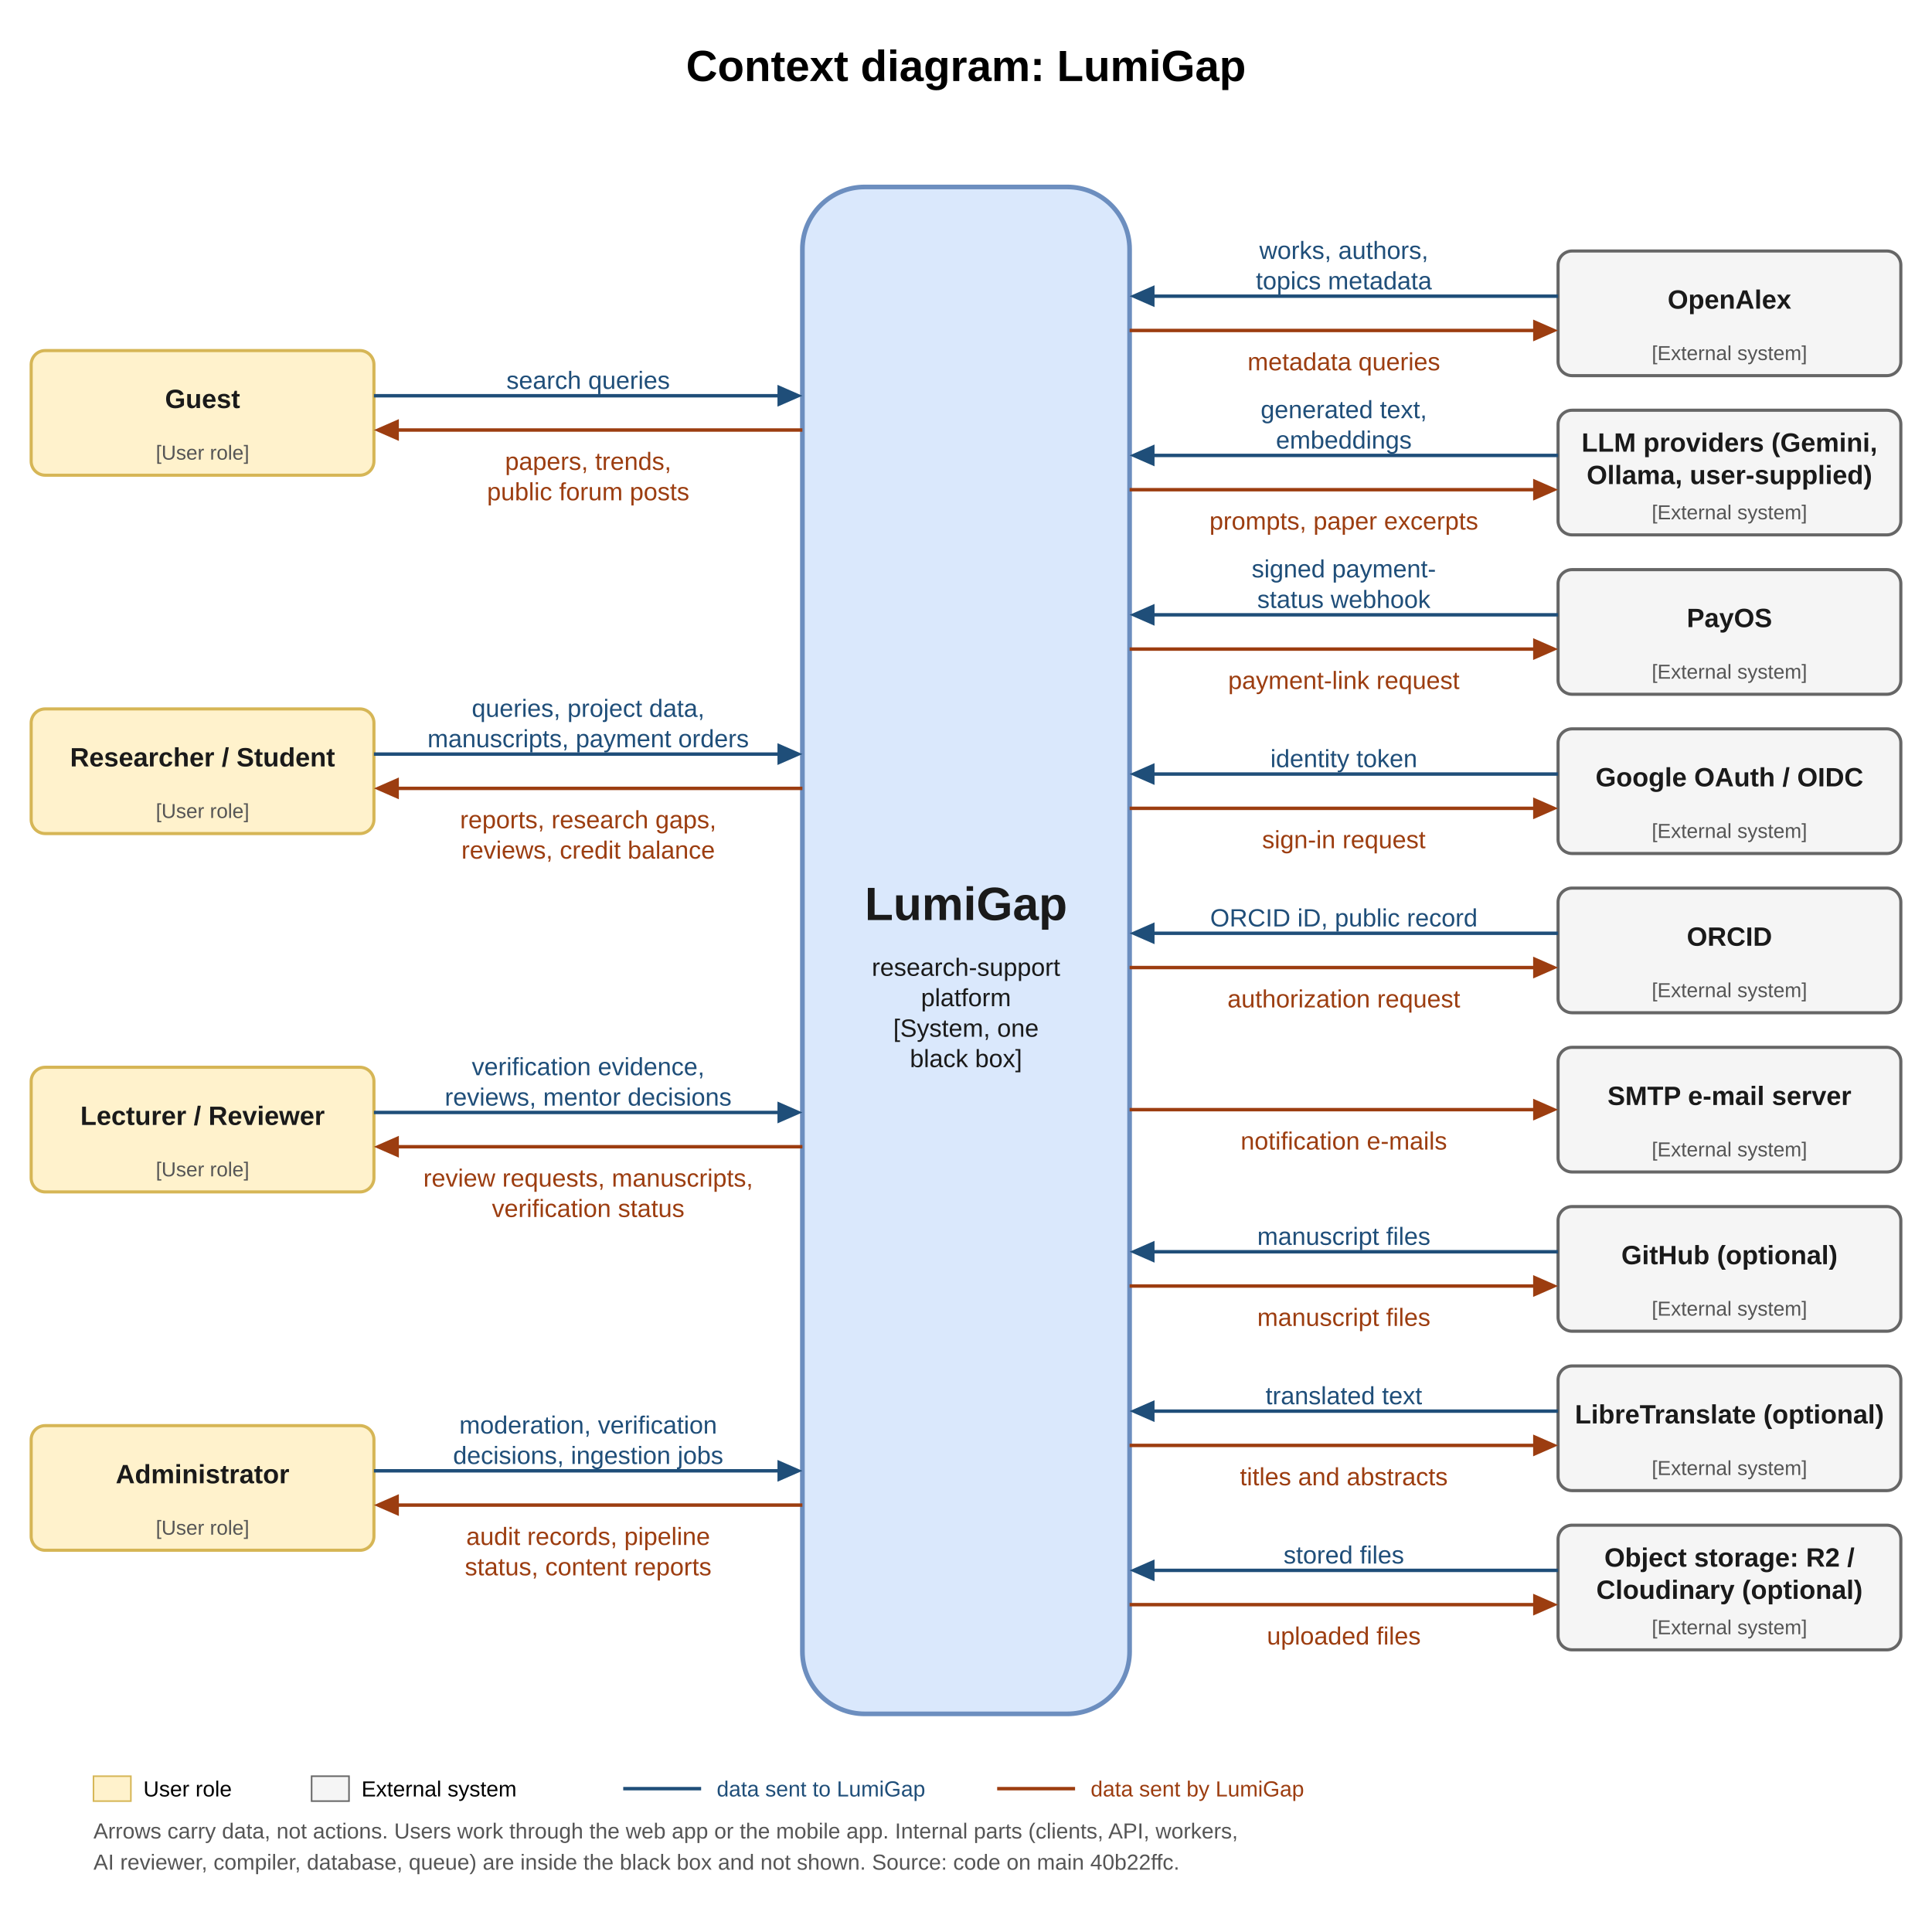
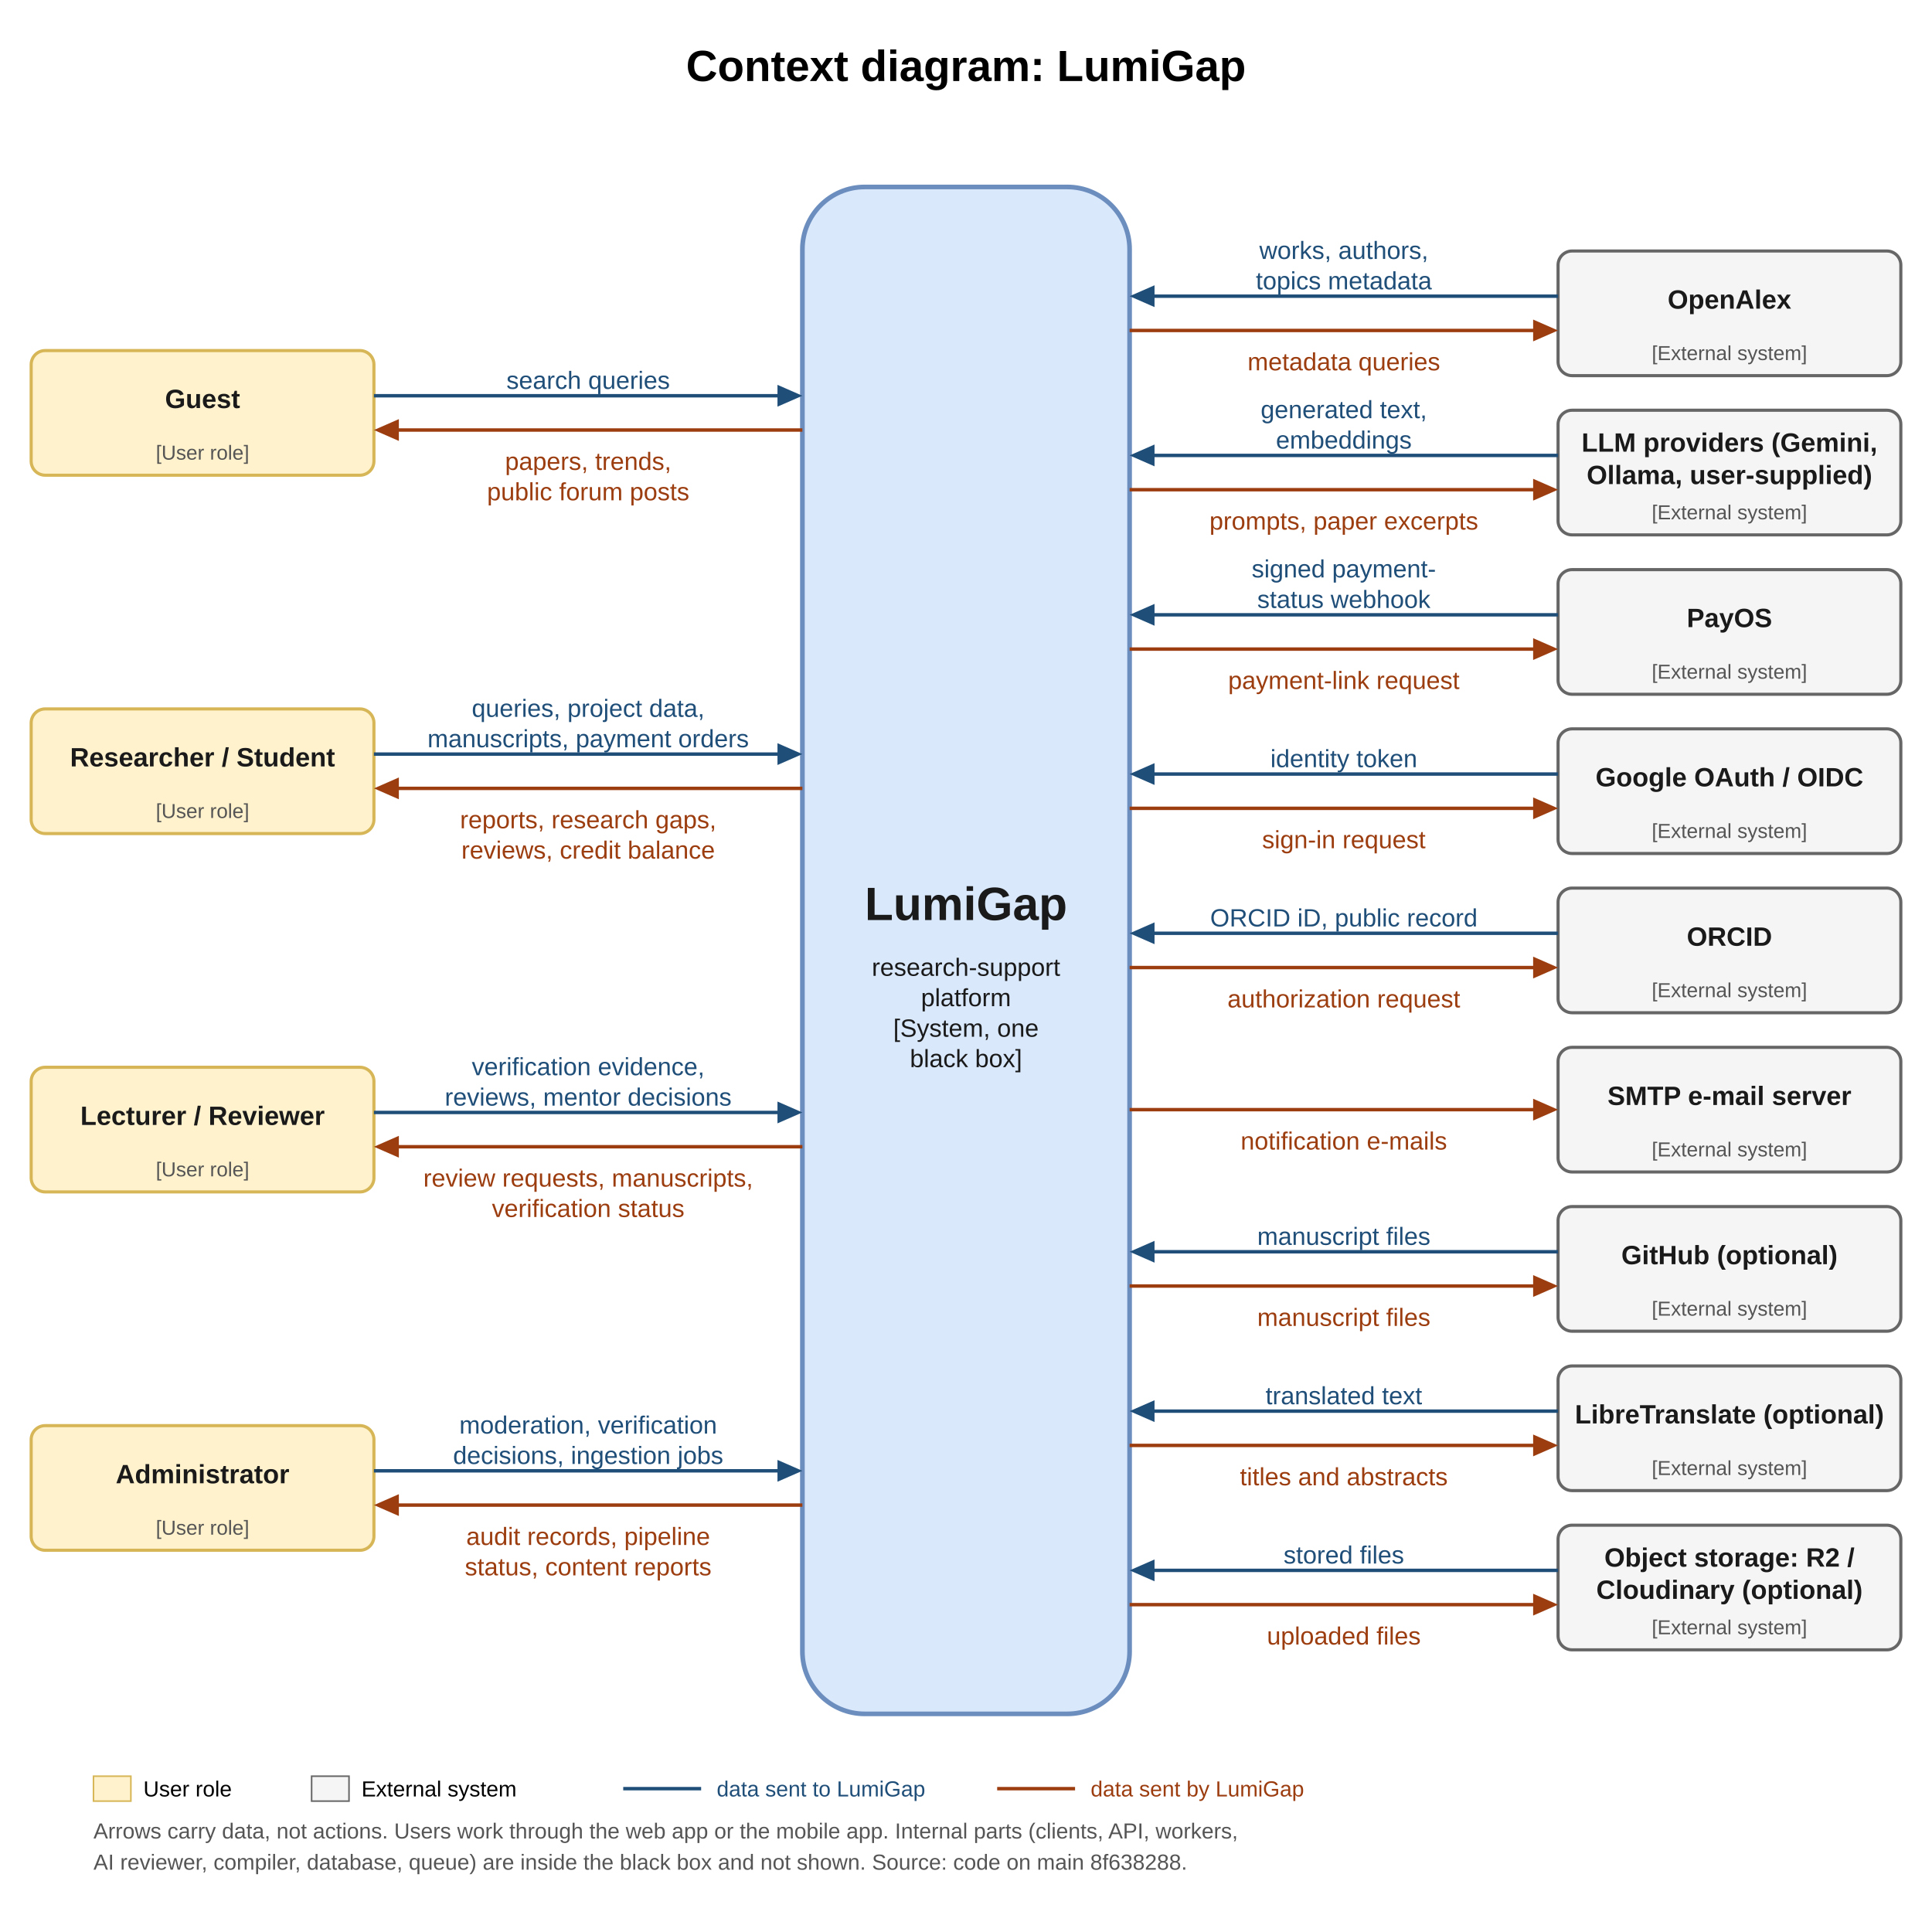
<svg xmlns="http://www.w3.org/2000/svg" width="1240" height="1240" viewBox="0 0 1240 1240" font-family="Arial">
  <rect width="1240" height="1240" fill="white" />
  <text x="620.0" y="52" font-size="28" font-weight="bold" text-anchor="middle">Context diagram: LumiGap</text>
  <rect x="515" y="120" width="210" height="980" rx="40" fill="#DAE8FC" stroke="#6C8EBF" stroke-width="3" />
  <text x="620.0" y="590.5" font-size="30" text-anchor="middle" font-weight="bold" fill="#1A1A1A">LumiGap</text>
  <text x="620.0" y="626.3" font-size="16" text-anchor="middle" font-weight="normal" fill="#1A1A1A">research-support</text>
  <text x="620.0" y="645.8" font-size="16" text-anchor="middle" font-weight="normal" fill="#1A1A1A">platform</text>
  <text x="620.0" y="665.4" font-size="16" text-anchor="middle" font-weight="normal" fill="#1A1A1A">[System, one</text>
  <text x="620.0" y="684.9" font-size="16" text-anchor="middle" font-weight="normal" fill="#1A1A1A">black box]</text>
  <rect x="20.0" y="225.0" width="220" height="80" rx="9" fill="#FFF2CC" stroke="#D6B656" stroke-width="2" />
  <text x="130.0" y="261.9" font-size="17" text-anchor="middle" font-weight="bold" fill="#1A1A1A">Guest</text>
  <text x="130.0" y="295.0" font-size="13" text-anchor="middle" fill="#555">[User role]</text>
  <line x1="240.0" y1="254.0" x2="501.0" y2="254.0" stroke="#1F4E79" stroke-width="2.2" />
  <polygon points="515.0,254.0 499.0,247.0 499.0,261.0" fill="#1F4E79" />
  <text x="377.5" y="249.6" font-size="16" text-anchor="middle" font-weight="normal" fill="#1F4E79">search queries</text>
  <line x1="515.0" y1="276.0" x2="254.0" y2="276.0" stroke="#9C3D10" stroke-width="2.2" />
  <polygon points="240.0,276.0 256.0,269.0 256.0,283.0" fill="#9C3D10" />
  <text x="377.5" y="301.6" font-size="16" text-anchor="middle" font-weight="normal" fill="#9C3D10">papers, trends,</text>
  <text x="377.5" y="321.1" font-size="16" text-anchor="middle" font-weight="normal" fill="#9C3D10">public forum posts</text>
  <rect x="20.0" y="455.0" width="220" height="80" rx="9" fill="#FFF2CC" stroke="#D6B656" stroke-width="2" />
  <text x="130.0" y="491.9" font-size="17" text-anchor="middle" font-weight="bold" fill="#1A1A1A">Researcher / Student</text>
  <text x="130.0" y="525.0" font-size="13" text-anchor="middle" fill="#555">[User role]</text>
  <line x1="240.0" y1="484.0" x2="501.0" y2="484.0" stroke="#1F4E79" stroke-width="2.2" />
  <polygon points="515.0,484.0 499.0,477.0 499.0,491.0" fill="#1F4E79" />
  <text x="377.5" y="460.1" font-size="16" text-anchor="middle" font-weight="normal" fill="#1F4E79">queries, project data,</text>
  <text x="377.5" y="479.6" font-size="16" text-anchor="middle" font-weight="normal" fill="#1F4E79">manuscripts, payment orders</text>
  <line x1="515.0" y1="506.0" x2="254.0" y2="506.0" stroke="#9C3D10" stroke-width="2.2" />
  <polygon points="240.0,506.0 256.0,499.0 256.0,513.0" fill="#9C3D10" />
  <text x="377.5" y="531.6" font-size="16" text-anchor="middle" font-weight="normal" fill="#9C3D10">reports, research gaps,</text>
  <text x="377.5" y="551.1" font-size="16" text-anchor="middle" font-weight="normal" fill="#9C3D10">reviews, credit balance</text>
  <rect x="20.0" y="685.0" width="220" height="80" rx="9" fill="#FFF2CC" stroke="#D6B656" stroke-width="2" />
  <text x="130.0" y="722.0" font-size="17" text-anchor="middle" font-weight="bold" fill="#1A1A1A">Lecturer / Reviewer</text>
  <text x="130.0" y="755.0" font-size="13" text-anchor="middle" fill="#555">[User role]</text>
  <line x1="240.0" y1="714.0" x2="501.0" y2="714.0" stroke="#1F4E79" stroke-width="2.2" />
  <polygon points="515.0,714.0 499.0,707.0 499.0,721.0" fill="#1F4E79" />
  <text x="377.5" y="690.1" font-size="16" text-anchor="middle" font-weight="normal" fill="#1F4E79">verification evidence,</text>
  <text x="377.5" y="709.6" font-size="16" text-anchor="middle" font-weight="normal" fill="#1F4E79">reviews, mentor decisions</text>
  <line x1="515.0" y1="736.0" x2="254.0" y2="736.0" stroke="#9C3D10" stroke-width="2.2" />
  <polygon points="240.0,736.0 256.0,729.0 256.0,743.0" fill="#9C3D10" />
  <text x="377.5" y="761.6" font-size="16" text-anchor="middle" font-weight="normal" fill="#9C3D10">review requests, manuscripts,</text>
  <text x="377.5" y="781.1" font-size="16" text-anchor="middle" font-weight="normal" fill="#9C3D10">verification status</text>
  <rect x="20.0" y="915.0" width="220" height="80" rx="9" fill="#FFF2CC" stroke="#D6B656" stroke-width="2" />
  <text x="130.0" y="952.0" font-size="17" text-anchor="middle" font-weight="bold" fill="#1A1A1A">Administrator</text>
  <text x="130.0" y="985.0" font-size="13" text-anchor="middle" fill="#555">[User role]</text>
  <line x1="240.0" y1="944.0" x2="501.0" y2="944.0" stroke="#1F4E79" stroke-width="2.2" />
  <polygon points="515.0,944.0 499.0,937.0 499.0,951.0" fill="#1F4E79" />
  <text x="377.5" y="920.1" font-size="16" text-anchor="middle" font-weight="normal" fill="#1F4E79">moderation, verification</text>
  <text x="377.5" y="939.6" font-size="16" text-anchor="middle" font-weight="normal" fill="#1F4E79">decisions, ingestion jobs</text>
  <line x1="515.0" y1="966.0" x2="254.0" y2="966.0" stroke="#9C3D10" stroke-width="2.2" />
  <polygon points="240.0,966.0 256.0,959.0 256.0,973.0" fill="#9C3D10" />
  <text x="377.5" y="991.6" font-size="16" text-anchor="middle" font-weight="normal" fill="#9C3D10">audit records, pipeline</text>
  <text x="377.5" y="1011.1" font-size="16" text-anchor="middle" font-weight="normal" fill="#9C3D10">status, content reports</text>
  <rect x="1000.0" y="161.1" width="220" height="80" rx="9" fill="#F5F5F5" stroke="#666666" stroke-width="2" />
  <text x="1110.0" y="198.1" font-size="17" text-anchor="middle" font-weight="bold" fill="#1A1A1A">OpenAlex</text>
  <text x="1110.0" y="231.1" font-size="13" text-anchor="middle" fill="#555">[External system]</text>
  <line x1="1000.0" y1="190.1" x2="739.0" y2="190.1" stroke="#1F4E79" stroke-width="2.2" />
  <polygon points="725.0,190.1 741.0,183.1 741.0,197.1" fill="#1F4E79" />
  <text x="862.5" y="166.2" font-size="16" text-anchor="middle" font-weight="normal" fill="#1F4E79">works, authors,</text>
  <text x="862.5" y="185.7" font-size="16" text-anchor="middle" font-weight="normal" fill="#1F4E79">topics metadata</text>
  <line x1="725.0" y1="212.1" x2="986.0" y2="212.1" stroke="#9C3D10" stroke-width="2.2" />
  <polygon points="1000.0,212.1 984.0,205.1 984.0,219.1" fill="#9C3D10" />
  <text x="862.5" y="237.7" font-size="16" text-anchor="middle" font-weight="normal" fill="#9C3D10">metadata queries</text>
  <rect x="1000.0" y="263.3" width="220" height="80" rx="9" fill="#F5F5F5" stroke="#666666" stroke-width="2" />
  <text x="1110.0" y="289.9" font-size="17" text-anchor="middle" font-weight="bold" fill="#1A1A1A">LLM providers (Gemini,</text>
  <text x="1110.0" y="310.7" font-size="17" text-anchor="middle" font-weight="bold" fill="#1A1A1A">Ollama, user-supplied)</text>
  <text x="1110.0" y="333.3" font-size="13" text-anchor="middle" fill="#555">[External system]</text>
  <line x1="1000.0" y1="292.3" x2="739.0" y2="292.3" stroke="#1F4E79" stroke-width="2.2" />
  <polygon points="725.0,292.3 741.0,285.3 741.0,299.3" fill="#1F4E79" />
  <text x="862.5" y="268.4" font-size="16" text-anchor="middle" font-weight="normal" fill="#1F4E79">generated text,</text>
  <text x="862.5" y="287.9" font-size="16" text-anchor="middle" font-weight="normal" fill="#1F4E79">embeddings</text>
  <line x1="725.0" y1="314.3" x2="986.0" y2="314.3" stroke="#9C3D10" stroke-width="2.2" />
  <polygon points="1000.0,314.3 984.0,307.3 984.0,321.3" fill="#9C3D10" />
  <text x="862.5" y="339.9" font-size="16" text-anchor="middle" font-weight="normal" fill="#9C3D10">prompts, paper excerpts</text>
  <rect x="1000.0" y="365.6" width="220" height="80" rx="9" fill="#F5F5F5" stroke="#666666" stroke-width="2" />
  <text x="1110.0" y="402.5" font-size="17" text-anchor="middle" font-weight="bold" fill="#1A1A1A">PayOS</text>
  <text x="1110.0" y="435.6" font-size="13" text-anchor="middle" fill="#555">[External system]</text>
  <line x1="1000.0" y1="394.6" x2="739.0" y2="394.6" stroke="#1F4E79" stroke-width="2.2" />
  <polygon points="725.0,394.6 741.0,387.6 741.0,401.6" fill="#1F4E79" />
  <text x="862.5" y="370.6" font-size="16" text-anchor="middle" font-weight="normal" fill="#1F4E79">signed payment-</text>
  <text x="862.5" y="390.2" font-size="16" text-anchor="middle" font-weight="normal" fill="#1F4E79">status webhook</text>
  <line x1="725.0" y1="416.6" x2="986.0" y2="416.6" stroke="#9C3D10" stroke-width="2.2" />
  <polygon points="1000.0,416.6 984.0,409.6 984.0,423.6" fill="#9C3D10" />
  <text x="862.5" y="442.2" font-size="16" text-anchor="middle" font-weight="normal" fill="#9C3D10">payment-link request</text>
  <rect x="1000.0" y="467.8" width="220" height="80" rx="9" fill="#F5F5F5" stroke="#666666" stroke-width="2" />
  <text x="1110.0" y="504.7" font-size="17" text-anchor="middle" font-weight="bold" fill="#1A1A1A">Google OAuth / OIDC</text>
  <text x="1110.0" y="537.8" font-size="13" text-anchor="middle" fill="#555">[External system]</text>
  <line x1="1000.0" y1="496.8" x2="739.0" y2="496.8" stroke="#1F4E79" stroke-width="2.2" />
  <polygon points="725.0,496.8 741.0,489.8 741.0,503.8" fill="#1F4E79" />
  <text x="862.5" y="492.4" font-size="16" text-anchor="middle" font-weight="normal" fill="#1F4E79">identity token</text>
  <line x1="725.0" y1="518.8" x2="986.0" y2="518.8" stroke="#9C3D10" stroke-width="2.2" />
  <polygon points="1000.0,518.8 984.0,511.8 984.0,525.8" fill="#9C3D10" />
  <text x="862.5" y="544.4" font-size="16" text-anchor="middle" font-weight="normal" fill="#9C3D10">sign-in request</text>
  <rect x="1000.0" y="570.0" width="220" height="80" rx="9" fill="#F5F5F5" stroke="#666666" stroke-width="2" />
  <text x="1110.0" y="607.0" font-size="17" text-anchor="middle" font-weight="bold" fill="#1A1A1A">ORCID</text>
  <text x="1110.0" y="640.0" font-size="13" text-anchor="middle" fill="#555">[External system]</text>
  <line x1="1000.0" y1="599.0" x2="739.0" y2="599.0" stroke="#1F4E79" stroke-width="2.2" />
  <polygon points="725.0,599.0 741.0,592.0 741.0,606.0" fill="#1F4E79" />
  <text x="862.5" y="594.6" font-size="16" text-anchor="middle" font-weight="normal" fill="#1F4E79">ORCID iD, public record</text>
  <line x1="725.0" y1="621.0" x2="986.0" y2="621.0" stroke="#9C3D10" stroke-width="2.2" />
  <polygon points="1000.0,621.0 984.0,614.0 984.0,628.0" fill="#9C3D10" />
  <text x="862.5" y="646.6" font-size="16" text-anchor="middle" font-weight="normal" fill="#9C3D10">authorization request</text>
  <rect x="1000.0" y="672.2" width="220" height="80" rx="9" fill="#F5F5F5" stroke="#666666" stroke-width="2" />
  <text x="1110.0" y="709.2" font-size="17" text-anchor="middle" font-weight="bold" fill="#1A1A1A">SMTP e-mail server</text>
  <text x="1110.0" y="742.2" font-size="13" text-anchor="middle" fill="#555">[External system]</text>
  <line x1="725.0" y1="712.2" x2="986.0" y2="712.2" stroke="#9C3D10" stroke-width="2.2" />
  <polygon points="1000.0,712.2 984.0,705.2 984.0,719.2" fill="#9C3D10" />
  <text x="862.5" y="737.8" font-size="16" text-anchor="middle" font-weight="normal" fill="#9C3D10">notification e-mails</text>
  <rect x="1000.0" y="774.4" width="220" height="80" rx="9" fill="#F5F5F5" stroke="#666666" stroke-width="2" />
  <text x="1110.0" y="811.4" font-size="17" text-anchor="middle" font-weight="bold" fill="#1A1A1A">GitHub (optional)</text>
  <text x="1110.0" y="844.4" font-size="13" text-anchor="middle" fill="#555">[External system]</text>
  <line x1="1000.0" y1="803.4" x2="739.0" y2="803.4" stroke="#1F4E79" stroke-width="2.2" />
  <polygon points="725.0,803.4 741.0,796.4 741.0,810.4" fill="#1F4E79" />
  <text x="862.5" y="799.0" font-size="16" text-anchor="middle" font-weight="normal" fill="#1F4E79">manuscript files</text>
  <line x1="725.0" y1="825.4" x2="986.0" y2="825.4" stroke="#9C3D10" stroke-width="2.2" />
  <polygon points="1000.0,825.4 984.0,818.4 984.0,832.4" fill="#9C3D10" />
  <text x="862.5" y="851.0" font-size="16" text-anchor="middle" font-weight="normal" fill="#9C3D10">manuscript files</text>
  <rect x="1000.0" y="876.7" width="220" height="80" rx="9" fill="#F5F5F5" stroke="#666666" stroke-width="2" />
  <text x="1110.0" y="913.6" font-size="17" text-anchor="middle" font-weight="bold" fill="#1A1A1A">LibreTranslate (optional)</text>
  <text x="1110.0" y="946.7" font-size="13" text-anchor="middle" fill="#555">[External system]</text>
  <line x1="1000.0" y1="905.7" x2="739.0" y2="905.7" stroke="#1F4E79" stroke-width="2.2" />
  <polygon points="725.0,905.7 741.0,898.7 741.0,912.7" fill="#1F4E79" />
  <text x="862.5" y="901.3" font-size="16" text-anchor="middle" font-weight="normal" fill="#1F4E79">translated text</text>
  <line x1="725.0" y1="927.7" x2="986.0" y2="927.7" stroke="#9C3D10" stroke-width="2.2" />
  <polygon points="1000.0,927.7 984.0,920.7 984.0,934.7" fill="#9C3D10" />
  <text x="862.5" y="953.3" font-size="16" text-anchor="middle" font-weight="normal" fill="#9C3D10">titles and abstracts</text>
  <rect x="1000.0" y="978.9" width="220" height="80" rx="9" fill="#F5F5F5" stroke="#666666" stroke-width="2" />
  <text x="1110.0" y="1005.5" font-size="17" text-anchor="middle" font-weight="bold" fill="#1A1A1A">Object storage: R2 /</text>
  <text x="1110.0" y="1026.2" font-size="17" text-anchor="middle" font-weight="bold" fill="#1A1A1A">Cloudinary (optional)</text>
  <text x="1110.0" y="1048.9" font-size="13" text-anchor="middle" fill="#555">[External system]</text>
  <line x1="1000.0" y1="1007.9" x2="739.0" y2="1007.9" stroke="#1F4E79" stroke-width="2.2" />
  <polygon points="725.0,1007.9 741.0,1000.9 741.0,1014.9" fill="#1F4E79" />
  <text x="862.5" y="1003.5" font-size="16" text-anchor="middle" font-weight="normal" fill="#1F4E79">stored files</text>
  <line x1="725.0" y1="1029.9" x2="986.0" y2="1029.9" stroke="#9C3D10" stroke-width="2.2" />
  <polygon points="1000.0,1029.9 984.0,1022.9 984.0,1036.9" fill="#9C3D10" />
  <text x="862.5" y="1055.5" font-size="16" text-anchor="middle" font-weight="normal" fill="#9C3D10">uploaded files</text>
  <rect x="60" y="1140" width="24" height="16" fill="#FFF2CC" stroke="#D6B656" />
  <text x="92" y="1153" font-size="14">User role</text>
  <rect x="200" y="1140" width="24" height="16" fill="#F5F5F5" stroke="#666" />
  <text x="232" y="1153" font-size="14">External system</text>
  <line x1="400" y1="1148" x2="450" y2="1148" stroke="#1F4E79" stroke-width="2.2" />
  <text x="460" y="1153" font-size="14" fill="#1F4E79">data sent to LumiGap</text>
  <line x1="640" y1="1148" x2="690" y2="1148" stroke="#9C3D10" stroke-width="2.2" />
  <text x="700" y="1153" font-size="14" fill="#9C3D10">data sent by LumiGap</text>
  <text x="60" y="1180" font-size="14" fill="#555">Arrows carry data, not actions. Users work through the web app or the mobile app. Internal parts (clients, API, workers,</text>
-   <text x="60" y="1200" font-size="14" fill="#555">AI reviewer, compiler, database, queue) are inside the black box and not shown. Source: code on main 40b22ffc.</text>
+   <text x="60" y="1200" font-size="14" fill="#555">AI reviewer, compiler, database, queue) are inside the black box and not shown. Source: code on main 8f638288.</text>
</svg>
